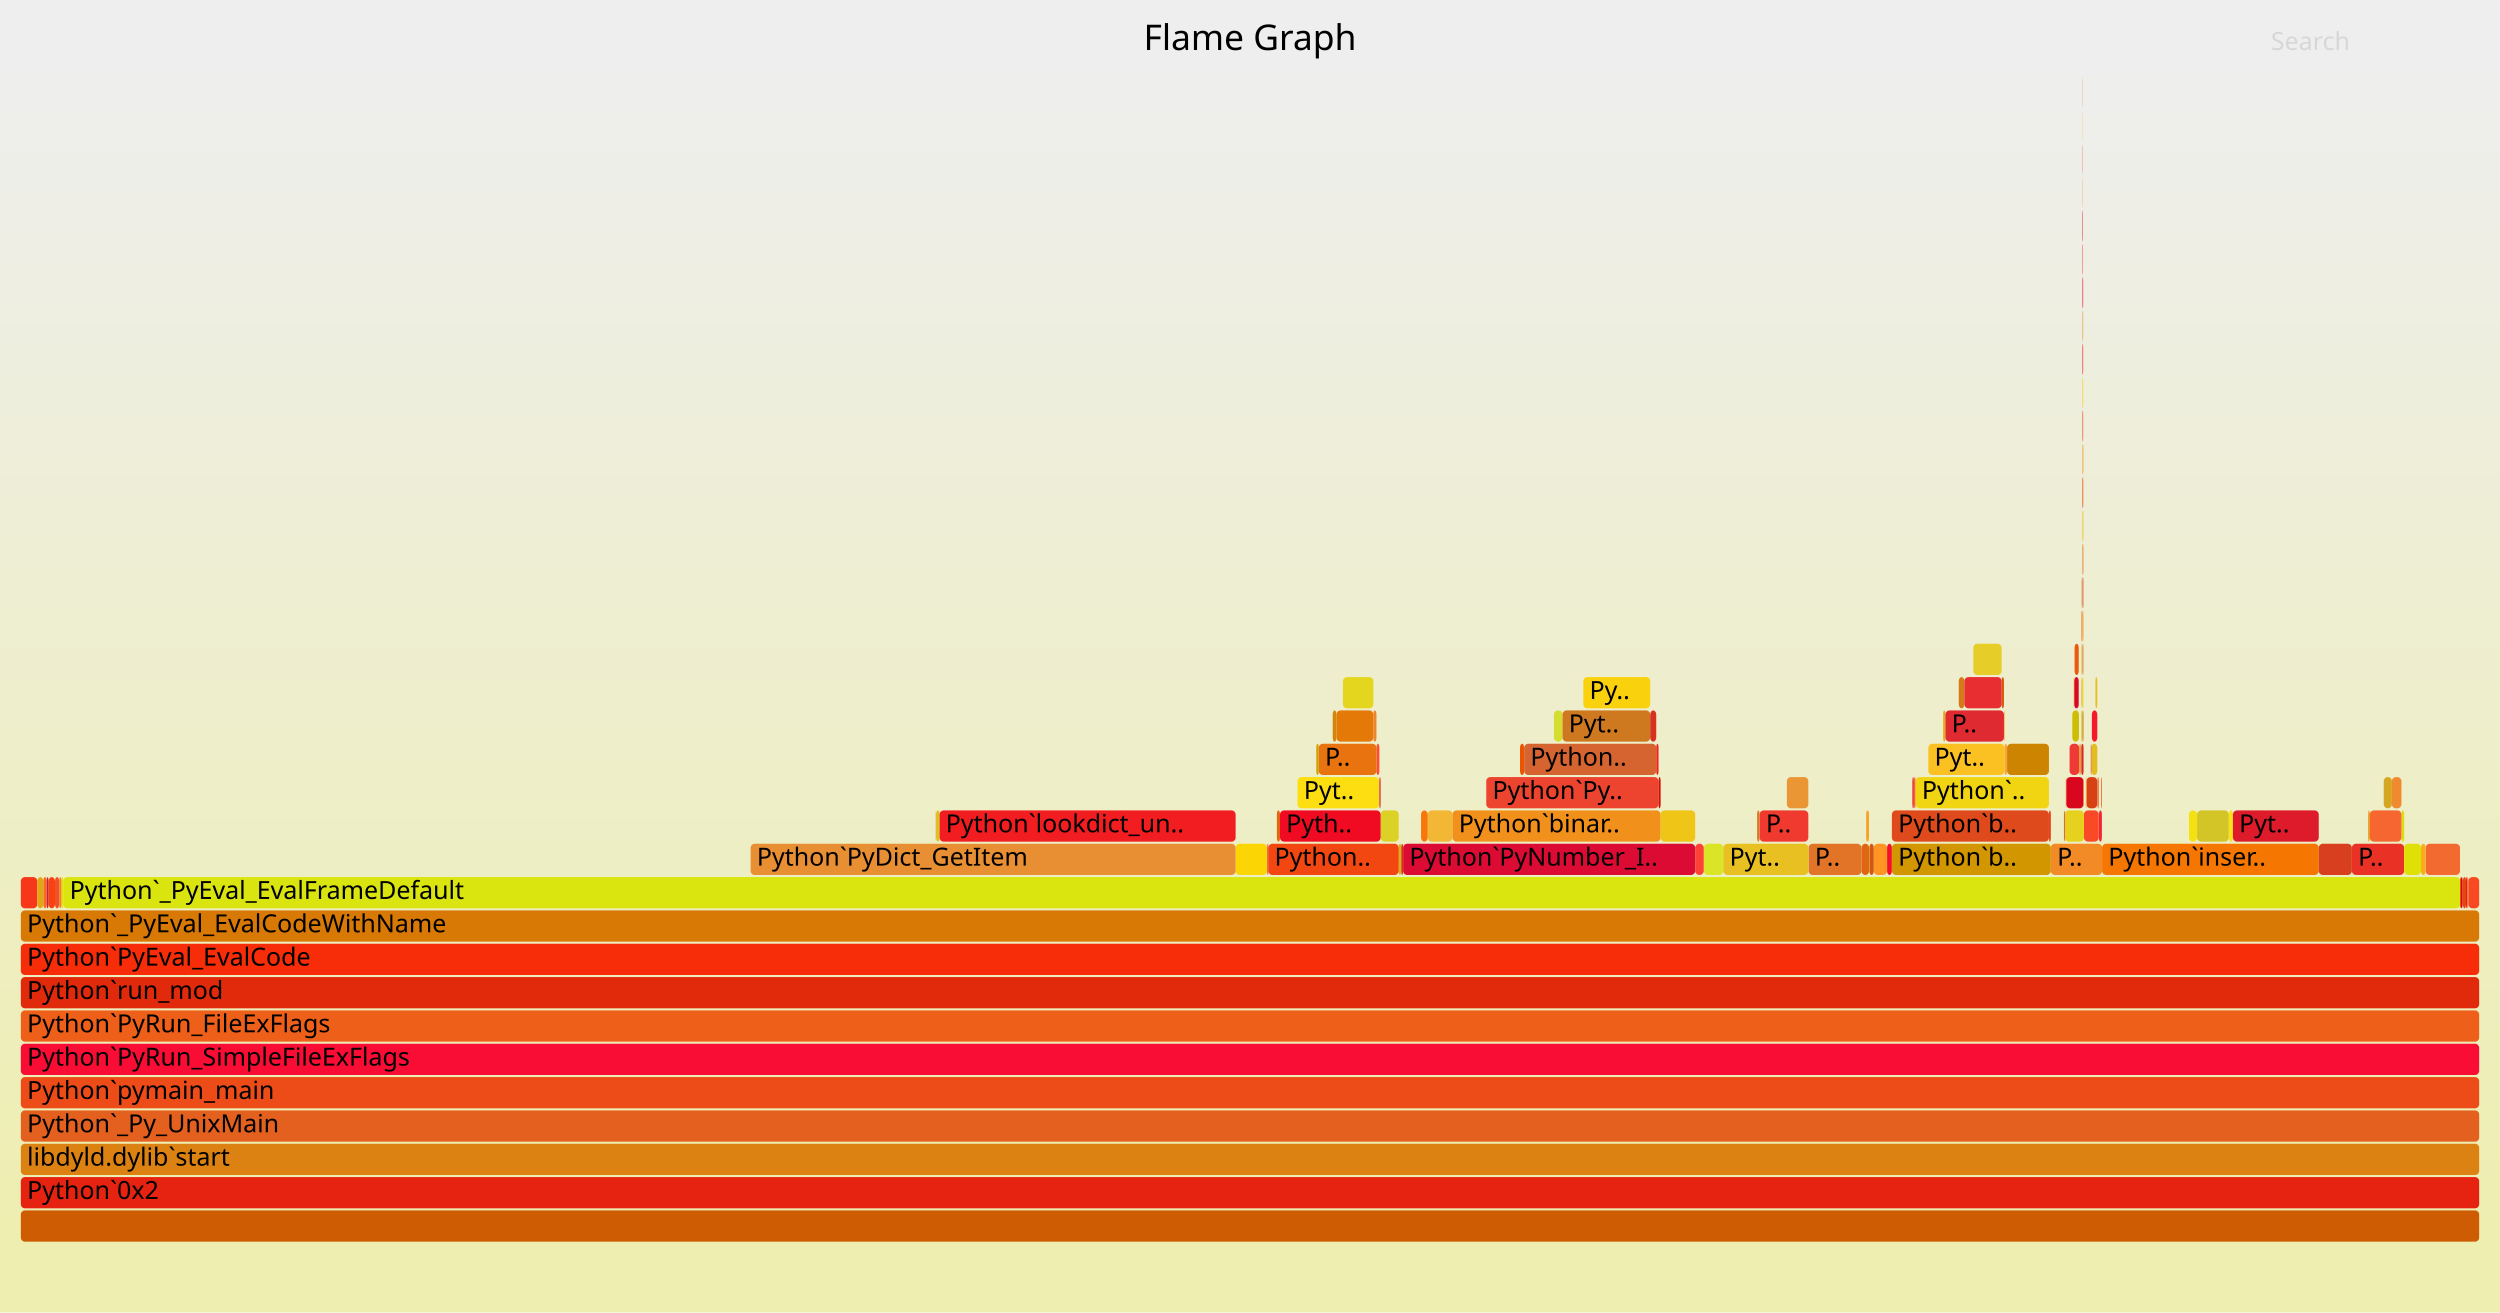
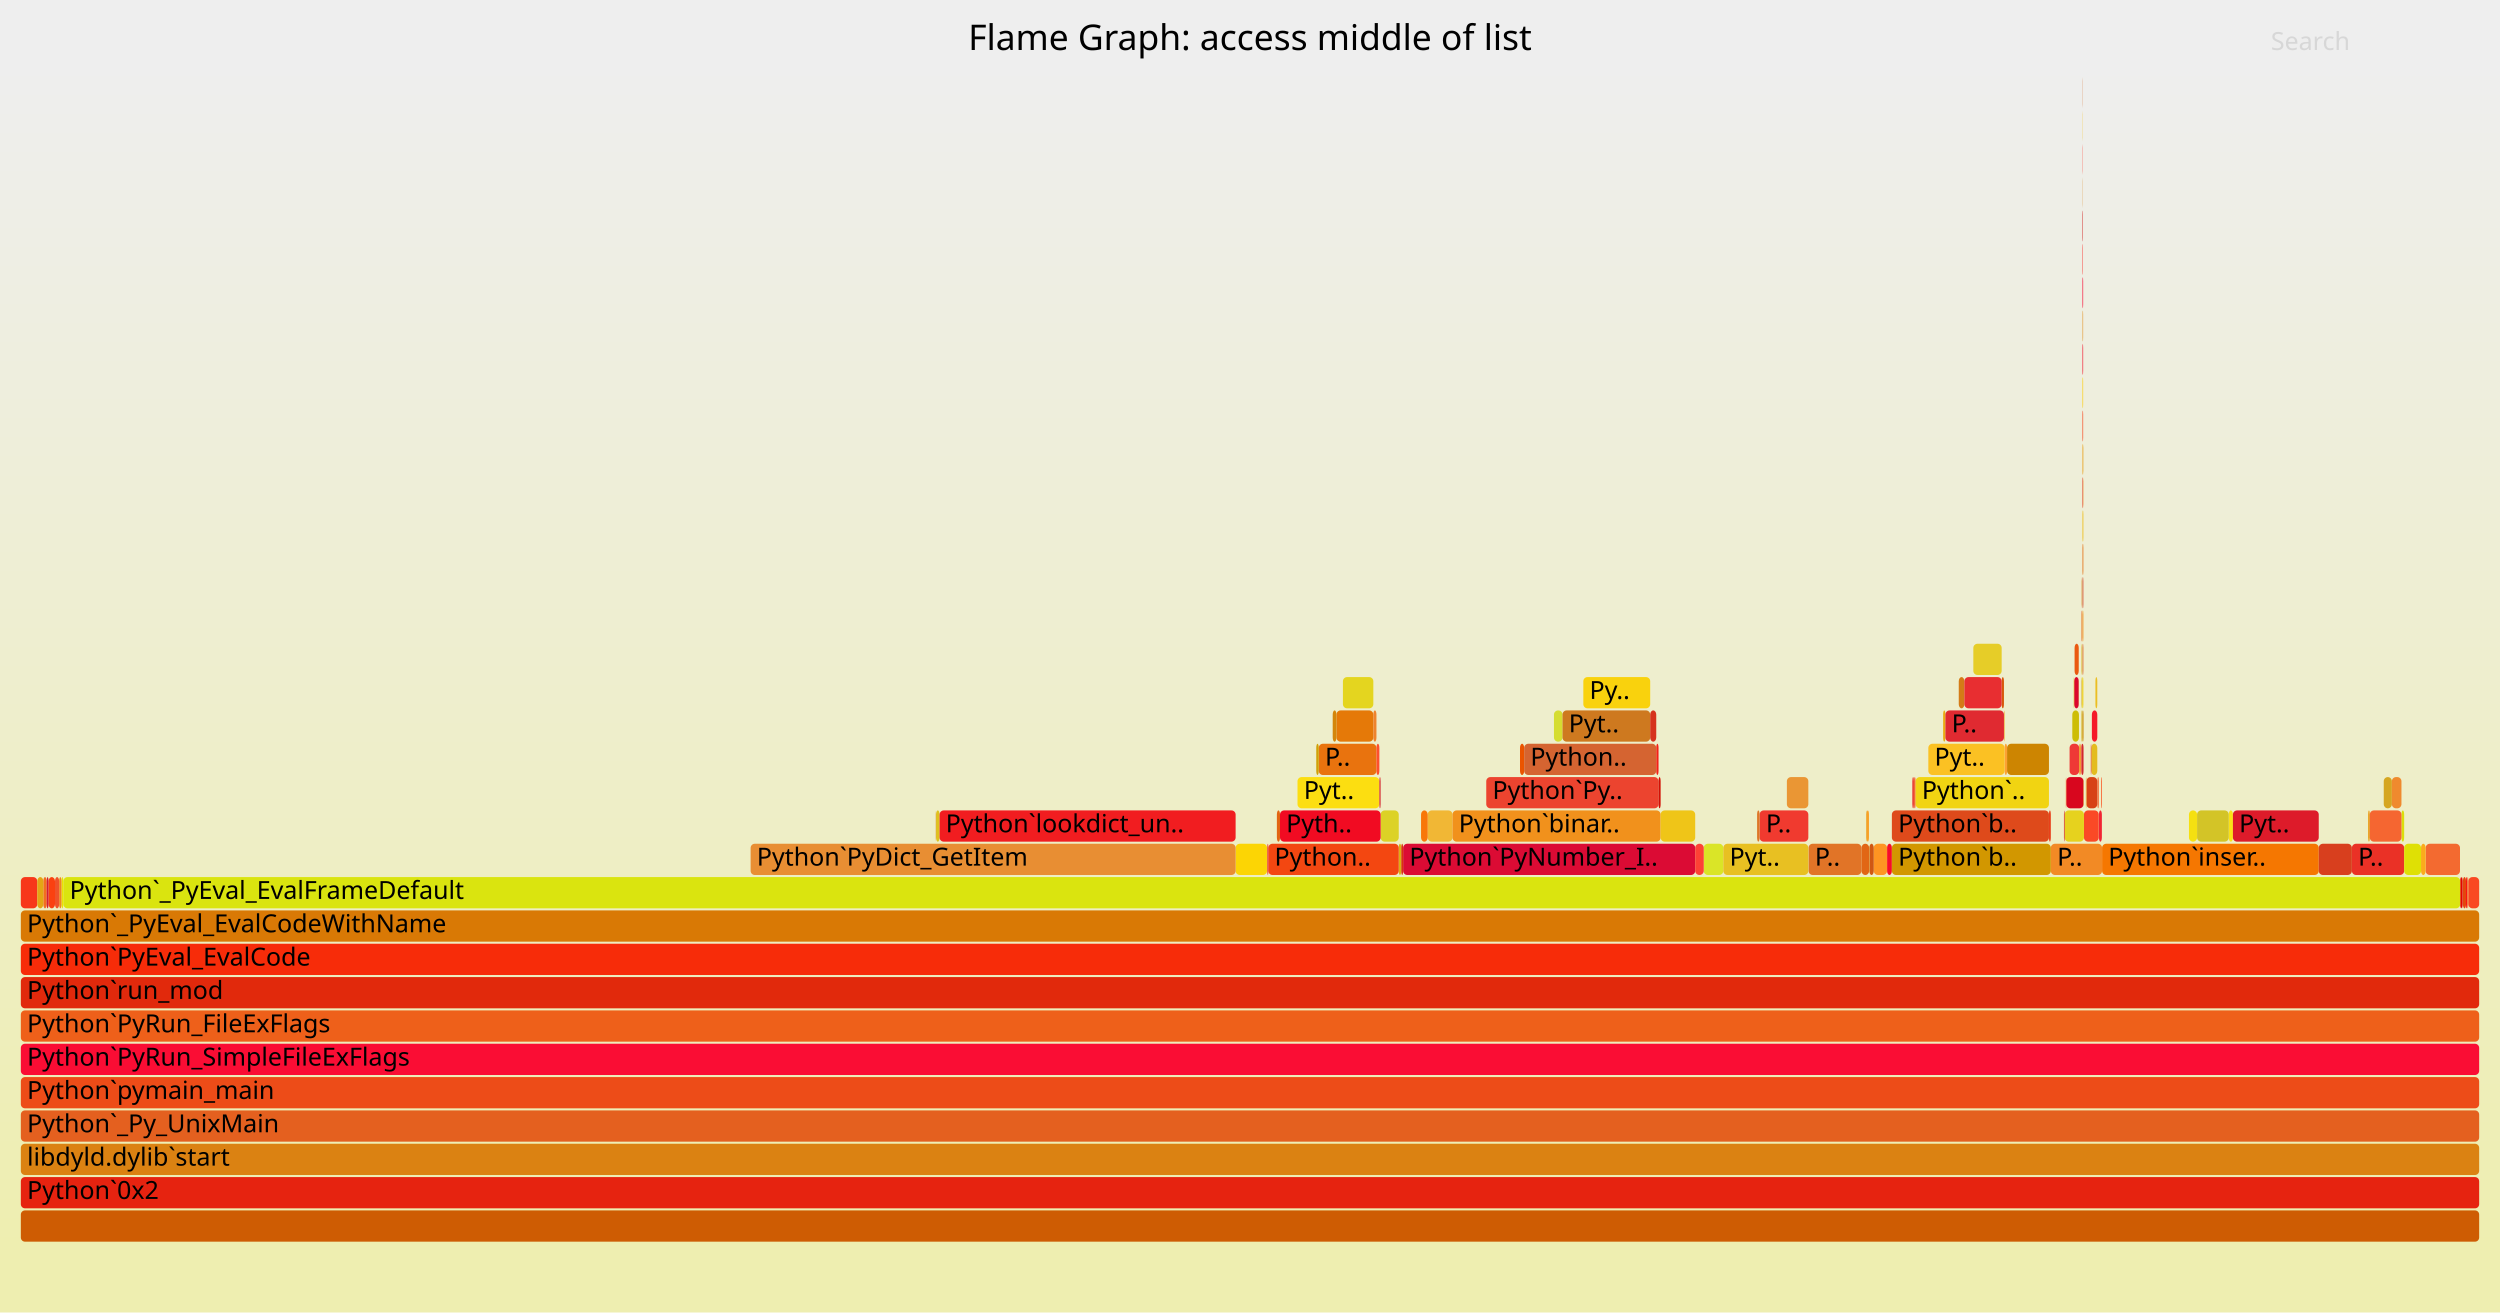
<svg xmlns="http://www.w3.org/2000/svg" version="1.1" width="1200" height="630" viewBox="0 0 1200 630">
  <defs>
    <linearGradient id="background" y1="0" y2="1" x1="0" x2="0">
      <stop stop-color="#eeeeee" offset="5%" />
      <stop stop-color="#eeeeb0" offset="95%" />
    </linearGradient>
  </defs>
  <style type="text/css">
	.func_g:hover { stroke:black; stroke-width:0.5; cursor:pointer; }
</style>
  <rect x="0.0" y="0" width="1200.0" height="630.0" fill="url(#background)" />
-   <text text-anchor="middle" x="600.00" y="24" font-size="17" font-family="Verdana" fill="rgb(0,0,0)">Flame Graph</text>
+   <text text-anchor="middle" x="600.00" y="24" font-size="17" font-family="Verdana" fill="rgb(0,0,0)">Flame Graph: access middle of list</text>
  <text text-anchor="" x="10.00" y="613" font-size="12" font-family="Verdana" fill="rgb(0,0,0)" id="details"> </text>
  <text text-anchor="" x="10.00" y="24" font-size="12" font-family="Verdana" fill="rgb(0,0,0)" id="unzoom" style="opacity:0.0;cursor:pointer">Reset Zoom</text>
  <text text-anchor="" x="1090.00" y="24" font-size="12" font-family="Verdana" fill="rgb(0,0,0)" id="search" style="opacity:0.1;cursor:pointer">Search</text>
  <text text-anchor="" x="1090.00" y="613" font-size="12" font-family="Verdana" fill="rgb(0,0,0)" id="matched"> </text>
  <g class="func_g">
    <rect x="1050.7" y="389" width="3.9" height="15.0" fill="rgb(245,224,17)" rx="2" ry="2" />
    <text text-anchor="" x="1053.67" y="399.5" font-size="12" font-family="Verdana" fill="rgb(0,0,0)" />
  </g>
  <g class="func_g">
    <rect x="999.6" y="213" width="0.3" height="15.0" fill="rgb(236,157,21)" rx="2" ry="2" />
    <text text-anchor="" x="1002.59" y="223.5" font-size="12" font-family="Verdana" fill="rgb(0,0,0)" />
  </g>
  <g class="func_g">
    <rect x="999.0" y="357" width="0.1" height="15.0" fill="rgb(234,126,43)" rx="2" ry="2" />
    <text text-anchor="" x="1002.00" y="367.5" font-size="12" font-family="Verdana" fill="rgb(0,0,0)" />
  </g>
  <g class="func_g">
    <rect x="10.0" y="421" width="7.9" height="15.0" fill="rgb(247,55,26)" rx="2" ry="2" />
    <text text-anchor="" x="13.00" y="431.5" font-size="12" font-family="Verdana" fill="rgb(0,0,0)" />
  </g>
  <g class="func_g">
    <rect x="10.0" y="565" width="1180.0" height="15.0" fill="rgb(230,35,16)" rx="2" ry="2" />
    <text text-anchor="" x="13.00" y="575.5" font-size="12" font-family="Verdana" fill="rgb(0,0,0)">Python`0x2</text>
  </g>
  <g class="func_g">
    <rect x="1003.8" y="357" width="2.9" height="15.0" fill="rgb(227,188,32)" rx="2" ry="2" />
    <text text-anchor="" x="1006.85" y="367.5" font-size="12" font-family="Verdana" fill="rgb(0,0,0)" />
  </g>
  <g class="func_g">
    <rect x="10.0" y="453" width="1180.0" height="15.0" fill="rgb(247,44,9)" rx="2" ry="2" />
    <text text-anchor="" x="13.00" y="463.5" font-size="12" font-family="Verdana" fill="rgb(0,0,0)">Python`PyEval_EvalCode</text>
  </g>
  <g class="func_g">
    <rect x="999.6" y="117" width="0.2" height="15.0" fill="rgb(251,41,36)" rx="2" ry="2" />
    <text text-anchor="" x="1002.59" y="127.5" font-size="12" font-family="Verdana" fill="rgb(0,0,0)" />
  </g>
  <g class="func_g">
    <rect x="999.6" y="197" width="0.3" height="15.0" fill="rgb(248,61,17)" rx="2" ry="2" />
    <text text-anchor="" x="1002.59" y="207.5" font-size="12" font-family="Verdana" fill="rgb(0,0,0)" />
  </g>
  <g class="func_g">
    <rect x="868.1" y="405" width="25.4" height="15.0" fill="rgb(225,116,39)" rx="2" ry="2" />
    <text text-anchor="" x="871.14" y="415.5" font-size="12" font-family="Verdana" fill="rgb(0,0,0)">P..</text>
  </g>
  <g class="func_g">
    <rect x="449.3" y="389" width="1.7" height="15.0" fill="rgb(223,192,31)" rx="2" ry="2" />
    <text text-anchor="" x="452.32" y="399.5" font-size="12" font-family="Verdana" fill="rgb(0,0,0)" />
  </g>
  <g class="func_g">
    <rect x="1006.8" y="373" width="0.6" height="15.0" fill="rgb(244,92,36)" rx="2" ry="2" />
    <text text-anchor="" x="1009.83" y="383.5" font-size="12" font-family="Verdana" fill="rgb(0,0,0)" />
  </g>
  <g class="func_g">
    <rect x="1000.3" y="389" width="7.1" height="15.0" fill="rgb(250,73,38)" rx="2" ry="2" />
    <text text-anchor="" x="1003.35" y="399.5" font-size="12" font-family="Verdana" fill="rgb(0,0,0)" />
  </g>
  <g class="func_g">
    <rect x="999.6" y="261" width="0.4" height="15.0" fill="rgb(228,114,21)" rx="2" ry="2" />
    <text text-anchor="" x="1002.55" y="271.5" font-size="12" font-family="Verdana" fill="rgb(0,0,0)" />
  </g>
  <g class="func_g">
    <rect x="999.6" y="149" width="0.3" height="15.0" fill="rgb(228,155,53)" rx="2" ry="2" />
    <text text-anchor="" x="1002.59" y="159.5" font-size="12" font-family="Verdana" fill="rgb(0,0,0)" />
  </g>
  <g class="func_g">
    <rect x="622.8" y="373" width="39.3" height="15.0" fill="rgb(252,222,17)" rx="2" ry="2" />
    <text text-anchor="" x="625.84" y="383.5" font-size="12" font-family="Verdana" fill="rgb(0,0,0)">Pyt..</text>
  </g>
  <g class="func_g">
    <rect x="1144.2" y="373" width="3.9" height="15.0" fill="rgb(213,166,33)" rx="2" ry="2" />
    <text text-anchor="" x="1147.17" y="383.5" font-size="12" font-family="Verdana" fill="rgb(0,0,0)" />
  </g>
  <g class="func_g">
    <rect x="685.3" y="389" width="11.9" height="15.0" fill="rgb(241,183,53)" rx="2" ry="2" />
    <text text-anchor="" x="688.32" y="399.5" font-size="12" font-family="Verdana" fill="rgb(0,0,0)" />
  </g>
  <g class="func_g">
    <rect x="10.0" y="517" width="1180.0" height="15.0" fill="rgb(237,76,24)" rx="2" ry="2" />
    <text text-anchor="" x="13.00" y="527.5" font-size="12" font-family="Verdana" fill="rgb(0,0,0)">Python`pymain_main</text>
  </g>
  <g class="func_g">
    <rect x="29.5" y="421" width="0.9" height="15.0" fill="rgb(234,225,3)" rx="2" ry="2" />
    <text text-anchor="" x="32.48" y="431.5" font-size="12" font-family="Verdana" fill="rgb(0,0,0)" />
  </g>
  <g class="func_g">
    <rect x="20.8" y="421" width="1.6" height="15.0" fill="rgb(243,110,31)" rx="2" ry="2" />
    <text text-anchor="" x="23.81" y="431.5" font-size="12" font-family="Verdana" fill="rgb(0,0,0)" />
  </g>
  <g class="func_g">
    <rect x="991.8" y="373" width="8.3" height="15.0" fill="rgb(216,6,30)" rx="2" ry="2" />
    <text text-anchor="" x="994.80" y="383.5" font-size="12" font-family="Verdana" fill="rgb(0,0,0)" />
  </g>
  <g class="func_g">
    <rect x="1069.8" y="389" width="2.0" height="15.0" fill="rgb(251,226,22)" rx="2" ry="2" />
    <text text-anchor="" x="1072.79" y="399.5" font-size="12" font-family="Verdana" fill="rgb(0,0,0)" />
  </g>
  <g class="func_g">
    <rect x="1183.7" y="421" width="0.6" height="15.0" fill="rgb(252,8,13)" rx="2" ry="2" />
    <text text-anchor="" x="1186.68" y="431.5" font-size="12" font-family="Verdana" fill="rgb(0,0,0)" />
  </g>
  <g class="func_g">
    <rect x="1009.0" y="405" width="104.0" height="15.0" fill="rgb(245,119,1)" rx="2" ry="2" />
    <text text-anchor="" x="1011.98" y="415.5" font-size="12" font-family="Verdana" fill="rgb(0,0,0)">Python`inser..</text>
  </g>
  <g class="func_g">
    <rect x="961.9" y="341" width="0.3" height="15.0" fill="rgb(239,165,37)" rx="2" ry="2" />
    <text text-anchor="" x="964.87" y="351.5" font-size="12" font-family="Verdana" fill="rgb(0,0,0)" />
  </g>
  <g class="func_g">
    <rect x="991.6" y="373" width="0.2" height="15.0" fill="rgb(254,100,31)" rx="2" ry="2" />
    <text text-anchor="" x="994.60" y="383.5" font-size="12" font-family="Verdana" fill="rgb(0,0,0)" />
  </g>
  <g class="func_g">
    <rect x="999.2" y="325" width="0.2" height="15.0" fill="rgb(211,227,21)" rx="2" ry="2" />
    <text text-anchor="" x="1002.24" y="335.5" font-size="12" font-family="Verdana" fill="rgb(0,0,0)" />
  </g>
  <g class="func_g">
    <rect x="999.7" y="53" width="0.1" height="15.0" fill="rgb(245,188,19)" rx="2" ry="2" />
    <text text-anchor="" x="1002.67" y="63.5" font-size="12" font-family="Verdana" fill="rgb(0,0,0)" />
  </g>
  <g class="func_g">
    <rect x="999.1" y="309" width="0.1" height="15.0" fill="rgb(221,53,0)" rx="2" ry="2" />
    <text text-anchor="" x="1002.12" y="319.5" font-size="12" font-family="Verdana" fill="rgb(0,0,0)" />
  </g>
  <g class="func_g">
    <rect x="641.5" y="341" width="17.7" height="15.0" fill="rgb(229,121,8)" rx="2" ry="2" />
    <text text-anchor="" x="644.48" y="351.5" font-size="12" font-family="Verdana" fill="rgb(0,0,0)" />
  </g>
  <g class="func_g">
    <rect x="947.2" y="309" width="13.6" height="15.0" fill="rgb(230,205,40)" rx="2" ry="2" />
    <text text-anchor="" x="950.16" y="319.5" font-size="12" font-family="Verdana" fill="rgb(0,0,0)" />
  </g>
  <g class="func_g">
    <rect x="673.5" y="405" width="140.2" height="15.0" fill="rgb(219,11,52)" rx="2" ry="2" />
    <text text-anchor="" x="676.52" y="415.5" font-size="12" font-family="Verdana" fill="rgb(0,0,0)">Python`PyNumber_I..</text>
  </g>
  <g class="func_g">
    <rect x="1152.7" y="389" width="1.3" height="15.0" fill="rgb(219,222,11)" rx="2" ry="2" />
    <text text-anchor="" x="1155.71" y="399.5" font-size="12" font-family="Verdana" fill="rgb(0,0,0)" />
  </g>
  <g class="func_g">
    <rect x="995.6" y="325" width="2.2" height="15.0" fill="rgb(219,6,44)" rx="2" ry="2" />
    <text text-anchor="" x="998.62" y="335.5" font-size="12" font-family="Verdana" fill="rgb(0,0,0)" />
  </g>
  <g class="func_g">
    <rect x="999.6" y="277" width="0.4" height="15.0" fill="rgb(208,69,38)" rx="2" ry="2" />
    <text text-anchor="" x="1002.55" y="287.5" font-size="12" font-family="Verdana" fill="rgb(0,0,0)" />
  </g>
  <g class="func_g">
    <rect x="449.2" y="389" width="0.1" height="15.0" fill="rgb(215,93,4)" rx="2" ry="2" />
    <text text-anchor="" x="452.17" y="399.5" font-size="12" font-family="Verdana" fill="rgb(0,0,0)" />
  </g>
  <g class="func_g">
    <rect x="671.4" y="405" width="1.2" height="15.0" fill="rgb(219,173,21)" rx="2" ry="2" />
    <text text-anchor="" x="674.41" y="415.5" font-size="12" font-family="Verdana" fill="rgb(0,0,0)" />
  </g>
  <g class="func_g">
    <rect x="999.6" y="229" width="0.3" height="15.0" fill="rgb(225,50,16)" rx="2" ry="2" />
    <text text-anchor="" x="1002.55" y="239.5" font-size="12" font-family="Verdana" fill="rgb(0,0,0)" />
  </g>
  <g class="func_g">
    <rect x="10.0" y="501" width="1180.0" height="15.0" fill="rgb(250,13,52)" rx="2" ry="2" />
    <text text-anchor="" x="13.00" y="511.5" font-size="12" font-family="Verdana" fill="rgb(0,0,0)">Python`PyRun_SimpleFileExFlags</text>
  </g>
  <g class="func_g">
    <rect x="1003.6" y="357" width="0.2" height="15.0" fill="rgb(229,4,43)" rx="2" ry="2" />
    <text text-anchor="" x="1006.65" y="367.5" font-size="12" font-family="Verdana" fill="rgb(0,0,0)" />
  </g>
  <g class="func_g">
    <rect x="729.6" y="357" width="2.0" height="15.0" fill="rgb(235,84,0)" rx="2" ry="2" />
    <text text-anchor="" x="732.65" y="367.5" font-size="12" font-family="Verdana" fill="rgb(0,0,0)" />
  </g>
  <g class="func_g">
    <rect x="659.2" y="341" width="1.5" height="15.0" fill="rgb(238,132,46)" rx="2" ry="2" />
    <text text-anchor="" x="662.17" y="351.5" font-size="12" font-family="Verdana" fill="rgb(0,0,0)" />
  </g>
  <g class="func_g">
    <rect x="633.0" y="357" width="27.7" height="15.0" fill="rgb(233,115,14)" rx="2" ry="2" />
    <text text-anchor="" x="636.01" y="367.5" font-size="12" font-family="Verdana" fill="rgb(0,0,0)">P..</text>
  </g>
  <g class="func_g">
    <rect x="960.8" y="325" width="1.1" height="15.0" fill="rgb(215,87,11)" rx="2" ry="2" />
    <text text-anchor="" x="963.76" y="335.5" font-size="12" font-family="Verdana" fill="rgb(0,0,0)" />
  </g>
  <g class="func_g">
    <rect x="1001.5" y="373" width="5.2" height="15.0" fill="rgb(215,66,21)" rx="2" ry="2" />
    <text text-anchor="" x="1004.50" y="383.5" font-size="12" font-family="Verdana" fill="rgb(0,0,0)" />
  </g>
  <g class="func_g">
    <rect x="1001.2" y="373" width="0.3" height="15.0" fill="rgb(235,167,39)" rx="2" ry="2" />
    <text text-anchor="" x="1004.22" y="383.5" font-size="12" font-family="Verdana" fill="rgb(0,0,0)" />
  </g>
  <g class="func_g">
    <rect x="662.1" y="373" width="0.6" height="15.0" fill="rgb(212,42,50)" rx="2" ry="2" />
    <text text-anchor="" x="665.11" y="383.5" font-size="12" font-family="Verdana" fill="rgb(0,0,0)" />
  </g>
  <g class="func_g">
    <rect x="999.1" y="357" width="1.0" height="15.0" fill="rgb(210,41,45)" rx="2" ry="2" />
    <text text-anchor="" x="1002.12" y="367.5" font-size="12" font-family="Verdana" fill="rgb(0,0,0)" />
  </g>
  <g class="func_g">
    <rect x="817.8" y="405" width="9.4" height="15.0" fill="rgb(218,229,39)" rx="2" ry="2" />
    <text text-anchor="" x="820.81" y="415.5" font-size="12" font-family="Verdana" fill="rgb(0,0,0)" />
  </g>
  <g class="func_g">
    <rect x="745.9" y="341" width="4.1" height="15.0" fill="rgb(213,221,49)" rx="2" ry="2" />
    <text text-anchor="" x="748.91" y="351.5" font-size="12" font-family="Verdana" fill="rgb(0,0,0)" />
  </g>
  <g class="func_g">
    <rect x="998.0" y="357" width="0.8" height="15.0" fill="rgb(238,166,25)" rx="2" ry="2" />
    <text text-anchor="" x="1001.00" y="367.5" font-size="12" font-family="Verdana" fill="rgb(0,0,0)" />
  </g>
  <g class="func_g">
    <rect x="995.8" y="309" width="2.0" height="15.0" fill="rgb(234,89,16)" rx="2" ry="2" />
    <text text-anchor="" x="998.78" y="319.5" font-size="12" font-family="Verdana" fill="rgb(0,0,0)" />
  </g>
  <g class="func_g">
    <rect x="10.0" y="485" width="1180.0" height="15.0" fill="rgb(238,96,26)" rx="2" ry="2" />
    <text text-anchor="" x="13.00" y="495.5" font-size="12" font-family="Verdana" fill="rgb(0,0,0)">Python`PyRun_FileExFlags</text>
  </g>
  <g class="func_g">
    <rect x="813.7" y="405" width="4.1" height="15.0" fill="rgb(253,66,53)" rx="2" ry="2" />
    <text text-anchor="" x="816.72" y="415.5" font-size="12" font-family="Verdana" fill="rgb(0,0,0)" />
  </g>
  <g class="func_g">
    <rect x="999.6" y="133" width="0.3" height="15.0" fill="rgb(247,5,47)" rx="2" ry="2" />
    <text text-anchor="" x="1002.59" y="143.5" font-size="12" font-family="Verdana" fill="rgb(0,0,0)" />
  </g>
  <g class="func_g">
    <rect x="999.6" y="309" width="0.4" height="15.0" fill="rgb(218,94,20)" rx="2" ry="2" />
    <text text-anchor="" x="1002.55" y="319.5" font-size="12" font-family="Verdana" fill="rgb(0,0,0)" />
  </g>
  <g class="func_g">
    <rect x="10.0" y="549" width="1180.0" height="15.0" fill="rgb(219,130,18)" rx="2" ry="2" />
    <text text-anchor="" x="13.00" y="559.5" font-size="12" font-family="Verdana" fill="rgb(0,0,0)">libdyld.dylib`start</text>
  </g>
  <g class="func_g">
    <rect x="983.5" y="389" width="0.9" height="15.0" fill="rgb(232,64,26)" rx="2" ry="2" />
    <text text-anchor="" x="986.50" y="399.5" font-size="12" font-family="Verdana" fill="rgb(0,0,0)" />
  </g>
  <g class="func_g">
    <rect x="999.7" y="69" width="0.1" height="15.0" fill="rgb(253,22,5)" rx="2" ry="2" />
    <text text-anchor="" x="1002.67" y="79.5" font-size="12" font-family="Verdana" fill="rgb(0,0,0)" />
  </g>
  <g class="func_g">
    <rect x="999.6" y="181" width="0.3" height="15.0" fill="rgb(253,204,5)" rx="2" ry="2" />
    <text text-anchor="" x="1002.59" y="191.5" font-size="12" font-family="Verdana" fill="rgb(0,0,0)" />
  </g>
  <g class="func_g">
    <rect x="697.2" y="389" width="99.9" height="15.0" fill="rgb(241,145,28)" rx="2" ry="2" />
    <text text-anchor="" x="700.21" y="399.5" font-size="12" font-family="Verdana" fill="rgb(0,0,0)">Python`binar..</text>
  </g>
  <g class="func_g">
    <rect x="593.1" y="405" width="15.1" height="15.0" fill="rgb(252,213,4)" rx="2" ry="2" />
    <text text-anchor="" x="596.10" y="415.5" font-size="12" font-family="Verdana" fill="rgb(0,0,0)" />
  </g>
  <g class="func_g">
    <rect x="23.3" y="421" width="3.1" height="15.0" fill="rgb(250,65,16)" rx="2" ry="2" />
    <text text-anchor="" x="26.32" y="431.5" font-size="12" font-family="Verdana" fill="rgb(0,0,0)" />
  </g>
  <g class="func_g">
    <rect x="682.1" y="389" width="3.2" height="15.0" fill="rgb(248,119,9)" rx="2" ry="2" />
    <text text-anchor="" x="685.14" y="399.5" font-size="12" font-family="Verdana" fill="rgb(0,0,0)" />
  </g>
  <g class="func_g">
    <rect x="999.5" y="325" width="0.5" height="15.0" fill="rgb(239,203,0)" rx="2" ry="2" />
    <text text-anchor="" x="1002.51" y="335.5" font-size="12" font-family="Verdana" fill="rgb(0,0,0)" />
  </g>
  <g class="func_g">
    <rect x="844.6" y="389" width="23.4" height="15.0" fill="rgb(240,58,47)" rx="2" ry="2" />
    <text text-anchor="" x="847.65" y="399.5" font-size="12" font-family="Verdana" fill="rgb(0,0,0)">P..</text>
  </g>
  <g class="func_g">
    <rect x="608.8" y="405" width="62.6" height="15.0" fill="rgb(243,71,17)" rx="2" ry="2" />
    <text text-anchor="" x="611.77" y="415.5" font-size="12" font-family="Verdana" fill="rgb(0,0,0)">Python..</text>
  </g>
  <g class="func_g">
    <rect x="22.4" y="421" width="0.9" height="15.0" fill="rgb(211,30,51)" rx="2" ry="2" />
    <text text-anchor="" x="25.44" y="431.5" font-size="12" font-family="Verdana" fill="rgb(0,0,0)" />
  </g>
  <g class="func_g">
    <rect x="1000.1" y="373" width="0.1" height="15.0" fill="rgb(221,222,0)" rx="2" ry="2" />
    <text text-anchor="" x="1003.11" y="383.5" font-size="12" font-family="Verdana" fill="rgb(0,0,0)" />
  </g>
  <g class="func_g">
    <rect x="999.5" y="341" width="0.6" height="15.0" fill="rgb(206,144,15)" rx="2" ry="2" />
    <text text-anchor="" x="1002.51" y="351.5" font-size="12" font-family="Verdana" fill="rgb(0,0,0)" />
  </g>
  <g class="func_g">
    <rect x="999.6" y="245" width="0.4" height="15.0" fill="rgb(238,188,22)" rx="2" ry="2" />
    <text text-anchor="" x="1002.55" y="255.5" font-size="12" font-family="Verdana" fill="rgb(0,0,0)" />
  </g>
  <g class="func_g">
    <rect x="713.4" y="373" width="82.7" height="15.0" fill="rgb(236,68,47)" rx="2" ry="2" />
    <text text-anchor="" x="716.39" y="383.5" font-size="12" font-family="Verdana" fill="rgb(0,0,0)">Python`Py..</text>
  </g>
  <g class="func_g">
    <rect x="662.7" y="389" width="8.7" height="15.0" fill="rgb(220,210,38)" rx="2" ry="2" />
    <text text-anchor="" x="665.71" y="399.5" font-size="12" font-family="Verdana" fill="rgb(0,0,0)" />
  </g>
  <g class="func_g">
    <rect x="999.9" y="229" width="0.1" height="15.0" fill="rgb(239,159,26)" rx="2" ry="2" />
    <text text-anchor="" x="1002.87" y="239.5" font-size="12" font-family="Verdana" fill="rgb(0,0,0)" />
  </g>
  <g class="func_g">
    <rect x="999.6" y="101" width="0.2" height="15.0" fill="rgb(207,16,15)" rx="2" ry="2" />
    <text text-anchor="" x="1002.63" y="111.5" font-size="12" font-family="Verdana" fill="rgb(0,0,0)" />
  </g>
  <g class="func_g">
    <rect x="999.1" y="341" width="0.4" height="15.0" fill="rgb(212,177,31)" rx="2" ry="2" />
    <text text-anchor="" x="1002.12" y="351.5" font-size="12" font-family="Verdana" fill="rgb(0,0,0)" />
  </g>
  <g class="func_g">
    <rect x="639.7" y="341" width="1.8" height="15.0" fill="rgb(212,134,11)" rx="2" ry="2" />
    <text text-anchor="" x="642.73" y="351.5" font-size="12" font-family="Verdana" fill="rgb(0,0,0)" />
  </g>
  <g class="func_g">
    <rect x="795.0" y="357" width="1.1" height="15.0" fill="rgb(244,33,25)" rx="2" ry="2" />
    <text text-anchor="" x="798.04" y="367.5" font-size="12" font-family="Verdana" fill="rgb(0,0,0)" />
  </g>
  <g class="func_g">
    <rect x="999.7" y="37" width="0.1" height="15.0" fill="rgb(212,112,47)" rx="2" ry="2" />
    <text text-anchor="" x="1002.67" y="47.5" font-size="12" font-family="Verdana" fill="rgb(0,0,0)" />
  </g>
  <g class="func_g">
    <rect x="1164.3" y="405" width="16.5" height="15.0" fill="rgb(243,106,48)" rx="2" ry="2" />
    <text text-anchor="" x="1167.32" y="415.5" font-size="12" font-family="Verdana" fill="rgb(0,0,0)" />
  </g>
  <g class="func_g">
    <rect x="1184.8" y="421" width="5.2" height="15.0" fill="rgb(249,73,34)" rx="2" ry="2" />
    <text text-anchor="" x="1187.83" y="431.5" font-size="12" font-family="Verdana" fill="rgb(0,0,0)" />
  </g>
  <g class="func_g">
    <rect x="1005.8" y="325" width="0.9" height="15.0" fill="rgb(235,190,34)" rx="2" ry="2" />
    <text text-anchor="" x="1008.80" y="335.5" font-size="12" font-family="Verdana" fill="rgb(0,0,0)" />
  </g>
  <g class="func_g">
    <rect x="760.0" y="325" width="32.1" height="15.0" fill="rgb(249,210,13)" rx="2" ry="2" />
    <text text-anchor="" x="762.98" y="335.5" font-size="12" font-family="Verdana" fill="rgb(0,0,0)">Py..</text>
  </g>
  <g class="func_g">
    <rect x="997.8" y="325" width="0.1" height="15.0" fill="rgb(226,136,53)" rx="2" ry="2" />
    <text text-anchor="" x="1000.77" y="335.5" font-size="12" font-family="Verdana" fill="rgb(0,0,0)" />
  </g>
  <g class="func_g">
    <rect x="750.0" y="341" width="42.1" height="15.0" fill="rgb(206,121,31)" rx="2" ry="2" />
    <text text-anchor="" x="753.00" y="351.5" font-size="12" font-family="Verdana" fill="rgb(0,0,0)">Pyt..</text>
  </g>
  <g class="func_g">
    <rect x="614.4" y="389" width="48.3" height="15.0" fill="rgb(241,11,34)" rx="2" ry="2" />
    <text text-anchor="" x="617.37" y="399.5" font-size="12" font-family="Verdana" fill="rgb(0,0,0)">Pyth..</text>
  </g>
  <g class="func_g">
    <rect x="608.4" y="405" width="0.4" height="15.0" fill="rgb(252,29,37)" rx="2" ry="2" />
    <text text-anchor="" x="611.41" y="415.5" font-size="12" font-family="Verdana" fill="rgb(0,0,0)" />
  </g>
  <g class="func_g">
    <rect x="895.7" y="389" width="0.3" height="15.0" fill="rgb(225,155,17)" rx="2" ry="2" />
    <text text-anchor="" x="898.73" y="399.5" font-size="12" font-family="Verdana" fill="rgb(0,0,0)" />
  </g>
  <g class="func_g">
    <rect x="1128.9" y="405" width="25.1" height="15.0" fill="rgb(234,49,38)" rx="2" ry="2" />
    <text text-anchor="" x="1131.90" y="415.5" font-size="12" font-family="Verdana" fill="rgb(0,0,0)">P..</text>
  </g>
  <g class="func_g">
    <rect x="1071.8" y="389" width="41.2" height="15.0" fill="rgb(221,27,42)" rx="2" ry="2" />
    <text text-anchor="" x="1074.78" y="399.5" font-size="12" font-family="Verdana" fill="rgb(0,0,0)">Pyt..</text>
  </g>
  <g class="func_g">
    <rect x="28.4" y="421" width="1.1" height="15.0" fill="rgb(238,134,31)" rx="2" ry="2" />
    <text text-anchor="" x="31.44" y="431.5" font-size="12" font-family="Verdana" fill="rgb(0,0,0)" />
  </g>
  <g class="func_g">
    <rect x="612.9" y="389" width="1.5" height="15.0" fill="rgb(226,101,18)" rx="2" ry="2" />
    <text text-anchor="" x="615.90" y="399.5" font-size="12" font-family="Verdana" fill="rgb(0,0,0)" />
  </g>
  <g class="func_g">
    <rect x="999.6" y="165" width="0.3" height="15.0" fill="rgb(241,18,41)" rx="2" ry="2" />
    <text text-anchor="" x="1002.59" y="175.5" font-size="12" font-family="Verdana" fill="rgb(0,0,0)" />
  </g>
  <g class="func_g">
    <rect x="1184.3" y="421" width="0.5" height="15.0" fill="rgb(238,107,40)" rx="2" ry="2" />
    <text text-anchor="" x="1187.28" y="431.5" font-size="12" font-family="Verdana" fill="rgb(0,0,0)" />
  </g>
  <g class="func_g">
    <rect x="984.4" y="405" width="24.6" height="15.0" fill="rgb(242,138,37)" rx="2" ry="2" />
    <text text-anchor="" x="987.45" y="415.5" font-size="12" font-family="Verdana" fill="rgb(0,0,0)">P..</text>
  </g>
  <g class="func_g">
    <rect x="918.7" y="373" width="0.8" height="15.0" fill="rgb(243,101,53)" rx="2" ry="2" />
    <text text-anchor="" x="921.70" y="383.5" font-size="12" font-family="Verdana" fill="rgb(0,0,0)" />
  </g>
  <g class="func_g">
    <rect x="660.7" y="357" width="1.4" height="15.0" fill="rgb(254,80,46)" rx="2" ry="2" />
    <text text-anchor="" x="663.72" y="367.5" font-size="12" font-family="Verdana" fill="rgb(0,0,0)" />
  </g>
  <g class="func_g">
    <rect x="26.4" y="421" width="2.0" height="15.0" fill="rgb(239,82,42)" rx="2" ry="2" />
    <text text-anchor="" x="29.38" y="431.5" font-size="12" font-family="Verdana" fill="rgb(0,0,0)" />
  </g>
  <g class="func_g">
    <rect x="994.7" y="341" width="3.2" height="15.0" fill="rgb(205,189,5)" rx="2" ry="2" />
    <text text-anchor="" x="997.74" y="351.5" font-size="12" font-family="Verdana" fill="rgb(0,0,0)" />
  </g>
  <g class="func_g">
    <rect x="940.2" y="325" width="2.7" height="15.0" fill="rgb(212,123,23)" rx="2" ry="2" />
    <text text-anchor="" x="943.17" y="335.5" font-size="12" font-family="Verdana" fill="rgb(0,0,0)" />
  </g>
  <g class="func_g">
    <rect x="1182.1" y="421" width="0.1" height="15.0" fill="rgb(244,42,2)" rx="2" ry="2" />
    <text text-anchor="" x="1185.09" y="431.5" font-size="12" font-family="Verdana" fill="rgb(0,0,0)" />
  </g>
  <g class="func_g">
    <rect x="1054.6" y="389" width="15.2" height="15.0" fill="rgb(211,196,39)" rx="2" ry="2" />
    <text text-anchor="" x="1057.61" y="399.5" font-size="12" font-family="Verdana" fill="rgb(0,0,0)" />
  </g>
  <g class="func_g">
    <rect x="631.8" y="357" width="1.2" height="15.0" fill="rgb(207,161,7)" rx="2" ry="2" />
    <text text-anchor="" x="634.82" y="367.5" font-size="12" font-family="Verdana" fill="rgb(0,0,0)" />
  </g>
  <g class="func_g">
    <rect x="1136.7" y="389" width="0.8" height="15.0" fill="rgb(232,155,21)" rx="2" ry="2" />
    <text text-anchor="" x="1139.73" y="399.5" font-size="12" font-family="Verdana" fill="rgb(0,0,0)" />
  </g>
  <g class="func_g">
    <rect x="905.8" y="405" width="2.3" height="15.0" fill="rgb(247,12,41)" rx="2" ry="2" />
    <text text-anchor="" x="908.78" y="415.5" font-size="12" font-family="Verdana" fill="rgb(0,0,0)" />
  </g>
  <g class="func_g">
    <rect x="962.2" y="357" width="1.2" height="15.0" fill="rgb(253,161,50)" rx="2" ry="2" />
    <text text-anchor="" x="965.19" y="367.5" font-size="12" font-family="Verdana" fill="rgb(0,0,0)" />
  </g>
  <g class="func_g">
    <rect x="899.4" y="405" width="6.4" height="15.0" fill="rgb(254,149,34)" rx="2" ry="2" />
    <text text-anchor="" x="902.38" y="415.5" font-size="12" font-family="Verdana" fill="rgb(0,0,0)" />
  </g>
  <g class="func_g">
    <rect x="993.4" y="357" width="4.6" height="15.0" fill="rgb(239,57,54)" rx="2" ry="2" />
    <text text-anchor="" x="996.43" y="367.5" font-size="12" font-family="Verdana" fill="rgb(0,0,0)" />
  </g>
  <g class="func_g">
    <rect x="999.3" y="277" width="0.1" height="15.0" fill="rgb(222,163,12)" rx="2" ry="2" />
    <text text-anchor="" x="1002.28" y="287.5" font-size="12" font-family="Verdana" fill="rgb(0,0,0)" />
  </g>
  <g class="func_g">
    <rect x="1180.9" y="421" width="1.0" height="15.0" fill="rgb(226,2,0)" rx="2" ry="2" />
    <text text-anchor="" x="1183.86" y="431.5" font-size="12" font-family="Verdana" fill="rgb(0,0,0)" />
  </g>
  <g class="func_g">
    <rect x="991.0" y="389" width="9.3" height="15.0" fill="rgb(230,210,30)" rx="2" ry="2" />
    <text text-anchor="" x="994.01" y="399.5" font-size="12" font-family="Verdana" fill="rgb(0,0,0)" />
  </g>
  <g class="func_g">
    <rect x="999.9" y="213" width="0.1" height="15.0" fill="rgb(217,166,29)" rx="2" ry="2" />
    <text text-anchor="" x="1002.87" y="223.5" font-size="12" font-family="Verdana" fill="rgb(0,0,0)" />
  </g>
  <g class="func_g">
    <rect x="30.4" y="421" width="1150.5" height="15.0" fill="rgb(218,228,15)" rx="2" ry="2" />
    <text text-anchor="" x="33.43" y="431.5" font-size="12" font-family="Verdana" fill="rgb(0,0,0)">Python`_PyEval_EvalFrameDefault</text>
  </g>
  <g class="func_g">
    <rect x="999.1" y="325" width="0.1" height="15.0" fill="rgb(210,87,36)" rx="2" ry="2" />
    <text text-anchor="" x="1002.12" y="335.5" font-size="12" font-family="Verdana" fill="rgb(0,0,0)" />
  </g>
  <g class="func_g">
    <rect x="999.6" y="293" width="0.4" height="15.0" fill="rgb(242,141,12)" rx="2" ry="2" />
    <text text-anchor="" x="1002.55" y="303.5" font-size="12" font-family="Verdana" fill="rgb(0,0,0)" />
  </g>
  <g class="func_g">
    <rect x="999.2" y="309" width="0.2" height="15.0" fill="rgb(213,226,35)" rx="2" ry="2" />
    <text text-anchor="" x="1002.24" y="319.5" font-size="12" font-family="Verdana" fill="rgb(0,0,0)" />
  </g>
  <g class="func_g">
    <rect x="932.7" y="341" width="1.1" height="15.0" fill="rgb(233,171,19)" rx="2" ry="2" />
    <text text-anchor="" x="935.65" y="351.5" font-size="12" font-family="Verdana" fill="rgb(0,0,0)" />
  </g>
  <g class="func_g">
    <rect x="608.2" y="405" width="0.2" height="15.0" fill="rgb(215,77,28)" rx="2" ry="2" />
    <text text-anchor="" x="611.17" y="415.5" font-size="12" font-family="Verdana" fill="rgb(0,0,0)" />
  </g>
  <g class="func_g">
    <rect x="1148.1" y="373" width="4.6" height="15.0" fill="rgb(239,138,46)" rx="2" ry="2" />
    <text text-anchor="" x="1151.14" y="383.5" font-size="12" font-family="Verdana" fill="rgb(0,0,0)" />
  </g>
  <g class="func_g">
    <rect x="1181.9" y="421" width="0.2" height="15.0" fill="rgb(207,3,4)" rx="2" ry="2" />
    <text text-anchor="" x="1184.89" y="431.5" font-size="12" font-family="Verdana" fill="rgb(0,0,0)" />
  </g>
  <g class="func_g">
    <rect x="644.6" y="325" width="14.6" height="15.0" fill="rgb(228,213,31)" rx="2" ry="2" />
    <text text-anchor="" x="647.62" y="335.5" font-size="12" font-family="Verdana" fill="rgb(0,0,0)" />
  </g>
  <g class="func_g">
    <rect x="999.7" y="85" width="0.1" height="15.0" fill="rgb(216,133,30)" rx="2" ry="2" />
    <text text-anchor="" x="1002.67" y="95.5" font-size="12" font-family="Verdana" fill="rgb(0,0,0)" />
  </g>
  <g class="func_g">
    <rect x="10.0" y="533" width="1180.0" height="15.0" fill="rgb(228,96,31)" rx="2" ry="2" />
    <text text-anchor="" x="13.00" y="543.5" font-size="12" font-family="Verdana" fill="rgb(0,0,0)">Python`_Py_UnixMain</text>
  </g>
  <g class="func_g">
    <rect x="933.8" y="341" width="28.1" height="15.0" fill="rgb(224,42,49)" rx="2" ry="2" />
    <text text-anchor="" x="936.81" y="351.5" font-size="12" font-family="Verdana" fill="rgb(0,0,0)">P..</text>
  </g>
  <g class="func_g">
    <rect x="1008.5" y="373" width="0.4" height="15.0" fill="rgb(249,96,45)" rx="2" ry="2" />
    <text text-anchor="" x="1011.54" y="383.5" font-size="12" font-family="Verdana" fill="rgb(0,0,0)" />
  </g>
  <g class="func_g">
    <rect x="998.8" y="357" width="0.2" height="15.0" fill="rgb(251,29,38)" rx="2" ry="2" />
    <text text-anchor="" x="1001.80" y="367.5" font-size="12" font-family="Verdana" fill="rgb(0,0,0)" />
  </g>
  <g class="func_g">
    <rect x="919.5" y="373" width="64.0" height="15.0" fill="rgb(241,212,18)" rx="2" ry="2" />
    <text text-anchor="" x="922.50" y="383.5" font-size="12" font-family="Verdana" fill="rgb(0,0,0)">Python`..</text>
  </g>
  <g class="func_g">
    <rect x="1004.1" y="341" width="2.6" height="15.0" fill="rgb(245,25,41)" rx="2" ry="2" />
    <text text-anchor="" x="1007.09" y="351.5" font-size="12" font-family="Verdana" fill="rgb(0,0,0)" />
  </g>
  <g class="func_g">
    <rect x="17.9" y="421" width="2.9" height="15.0" fill="rgb(227,166,21)" rx="2" ry="2" />
    <text text-anchor="" x="20.87" y="431.5" font-size="12" font-family="Verdana" fill="rgb(0,0,0)" />
  </g>
  <g class="func_g">
    <rect x="999.2" y="293" width="0.2" height="15.0" fill="rgb(219,10,1)" rx="2" ry="2" />
    <text text-anchor="" x="1002.24" y="303.5" font-size="12" font-family="Verdana" fill="rgb(0,0,0)" />
  </g>
  <g class="func_g">
    <rect x="10.0" y="581" width="1180.0" height="15.0" fill="rgb(206,92,3)" rx="2" ry="2" />
    <text text-anchor="" x="13.00" y="591.5" font-size="12" font-family="Verdana" fill="rgb(0,0,0)" />
  </g>
  <g class="func_g">
    <rect x="1137.5" y="389" width="15.2" height="15.0" fill="rgb(245,102,49)" rx="2" ry="2" />
    <text text-anchor="" x="1140.53" y="399.5" font-size="12" font-family="Verdana" fill="rgb(0,0,0)" />
  </g>
  <g class="func_g">
    <rect x="893.5" y="405" width="3.7" height="15.0" fill="rgb(225,102,20)" rx="2" ry="2" />
    <text text-anchor="" x="896.50" y="415.5" font-size="12" font-family="Verdana" fill="rgb(0,0,0)" />
  </g>
  <g class="func_g">
    <rect x="897.3" y="405" width="2.1" height="15.0" fill="rgb(208,88,19)" rx="2" ry="2" />
    <text text-anchor="" x="900.32" y="415.5" font-size="12" font-family="Verdana" fill="rgb(0,0,0)" />
  </g>
  <g class="func_g">
    <rect x="10.0" y="469" width="1180.0" height="15.0" fill="rgb(225,41,12)" rx="2" ry="2" />
    <text text-anchor="" x="13.00" y="479.5" font-size="12" font-family="Verdana" fill="rgb(0,0,0)">Python`run_mod</text>
  </g>
  <g class="func_g">
    <rect x="360.3" y="405" width="232.8" height="15.0" fill="rgb(232,142,51)" rx="2" ry="2" />
    <text text-anchor="" x="363.28" y="415.5" font-size="12" font-family="Verdana" fill="rgb(0,0,0)">Python`PyDict_GetItem</text>
  </g>
  <g class="func_g">
    <rect x="451.0" y="389" width="142.1" height="15.0" fill="rgb(241,29,32)" rx="2" ry="2" />
    <text text-anchor="" x="453.95" y="399.5" font-size="12" font-family="Verdana" fill="rgb(0,0,0)">Python`lookdict_un..</text>
  </g>
  <g class="func_g">
    <rect x="908.1" y="405" width="76.3" height="15.0" fill="rgb(210,151,0)" rx="2" ry="2" />
    <text text-anchor="" x="911.13" y="415.5" font-size="12" font-family="Verdana" fill="rgb(0,0,0)">Python`b..</text>
  </g>
  <g class="func_g">
    <rect x="1154.0" y="405" width="8.1" height="15.0" fill="rgb(223,224,5)" rx="2" ry="2" />
    <text text-anchor="" x="1156.99" y="415.5" font-size="12" font-family="Verdana" fill="rgb(0,0,0)" />
  </g>
  <g class="func_g">
    <rect x="963.4" y="357" width="20.1" height="15.0" fill="rgb(205,133,1)" rx="2" ry="2" />
    <text text-anchor="" x="966.38" y="367.5" font-size="12" font-family="Verdana" fill="rgb(0,0,0)" />
  </g>
  <g class="func_g">
    <rect x="990.7" y="389" width="0.3" height="15.0" fill="rgb(208,17,27)" rx="2" ry="2" />
    <text text-anchor="" x="993.73" y="399.5" font-size="12" font-family="Verdana" fill="rgb(0,0,0)" />
  </g>
  <g class="func_g">
    <rect x="731.6" y="357" width="63.4" height="15.0" fill="rgb(213,100,49)" rx="2" ry="2" />
    <text text-anchor="" x="734.59" y="367.5" font-size="12" font-family="Verdana" fill="rgb(0,0,0)">Python..</text>
  </g>
  <g class="func_g">
    <rect x="1162.1" y="405" width="2.2" height="15.0" fill="rgb(251,171,28)" rx="2" ry="2" />
    <text text-anchor="" x="1165.06" y="415.5" font-size="12" font-family="Verdana" fill="rgb(0,0,0)" />
  </g>
  <g class="func_g">
    <rect x="999.1" y="277" width="0.1" height="15.0" fill="rgb(207,113,24)" rx="2" ry="2" />
    <text text-anchor="" x="1002.12" y="287.5" font-size="12" font-family="Verdana" fill="rgb(0,0,0)" />
  </g>
  <g class="func_g">
    <rect x="796.1" y="373" width="1.0" height="15.0" fill="rgb(210,15,4)" rx="2" ry="2" />
    <text text-anchor="" x="799.07" y="383.5" font-size="12" font-family="Verdana" fill="rgb(0,0,0)" />
  </g>
  <g class="func_g">
    <rect x="672.6" y="405" width="0.9" height="15.0" fill="rgb(217,49,15)" rx="2" ry="2" />
    <text text-anchor="" x="675.56" y="415.5" font-size="12" font-family="Verdana" fill="rgb(0,0,0)" />
  </g>
  <g class="func_g">
    <rect x="925.6" y="357" width="36.6" height="15.0" fill="rgb(251,193,35)" rx="2" ry="2" />
    <text text-anchor="" x="928.58" y="367.5" font-size="12" font-family="Verdana" fill="rgb(0,0,0)">Pyt..</text>
  </g>
  <g class="func_g">
    <rect x="995.4" y="325" width="0.2" height="15.0" fill="rgb(233,183,4)" rx="2" ry="2" />
    <text text-anchor="" x="998.38" y="335.5" font-size="12" font-family="Verdana" fill="rgb(0,0,0)" />
  </g>
  <g class="func_g">
    <rect x="999.1" y="293" width="0.1" height="15.0" fill="rgb(242,223,29)" rx="2" ry="2" />
    <text text-anchor="" x="1002.12" y="303.5" font-size="12" font-family="Verdana" fill="rgb(0,0,0)" />
  </g>
  <g class="func_g">
    <rect x="917.9" y="373" width="0.8" height="15.0" fill="rgb(234,61,51)" rx="2" ry="2" />
    <text text-anchor="" x="920.87" y="383.5" font-size="12" font-family="Verdana" fill="rgb(0,0,0)" />
  </g>
  <g class="func_g">
    <rect x="857.7" y="373" width="10.3" height="15.0" fill="rgb(234,150,52)" rx="2" ry="2" />
    <text text-anchor="" x="860.72" y="383.5" font-size="12" font-family="Verdana" fill="rgb(0,0,0)" />
  </g>
  <g class="func_g">
    <rect x="908.1" y="389" width="75.4" height="15.0" fill="rgb(222,74,27)" rx="2" ry="2" />
    <text text-anchor="" x="911.13" y="399.5" font-size="12" font-family="Verdana" fill="rgb(0,0,0)">Python`b..</text>
  </g>
  <g class="func_g">
    <rect x="896.0" y="389" width="1.1" height="15.0" fill="rgb(248,160,38)" rx="2" ry="2" />
    <text text-anchor="" x="898.96" y="399.5" font-size="12" font-family="Verdana" fill="rgb(0,0,0)" />
  </g>
  <g class="func_g">
    <rect x="1113.0" y="405" width="15.9" height="15.0" fill="rgb(216,63,30)" rx="2" ry="2" />
    <text text-anchor="" x="1116.04" y="415.5" font-size="12" font-family="Verdana" fill="rgb(0,0,0)" />
  </g>
  <g class="func_g">
    <rect x="942.9" y="325" width="17.9" height="15.0" fill="rgb(232,46,49)" rx="2" ry="2" />
    <text text-anchor="" x="945.87" y="335.5" font-size="12" font-family="Verdana" fill="rgb(0,0,0)" />
  </g>
  <g class="func_g">
    <rect x="10.0" y="437" width="1180.0" height="15.0" fill="rgb(217,121,5)" rx="2" ry="2" />
    <text text-anchor="" x="13.00" y="447.5" font-size="12" font-family="Verdana" fill="rgb(0,0,0)">Python`_PyEval_EvalCodeWithName</text>
  </g>
  <g class="func_g">
    <rect x="1182.2" y="421" width="1.5" height="15.0" fill="rgb(228,71,12)" rx="2" ry="2" />
    <text text-anchor="" x="1185.21" y="431.5" font-size="12" font-family="Verdana" fill="rgb(0,0,0)" />
  </g>
  <g class="func_g">
    <rect x="1007.5" y="389" width="1.4" height="15.0" fill="rgb(241,37,51)" rx="2" ry="2" />
    <text text-anchor="" x="1010.50" y="399.5" font-size="12" font-family="Verdana" fill="rgb(0,0,0)" />
  </g>
  <g class="func_g">
    <rect x="792.1" y="341" width="2.9" height="15.0" fill="rgb(214,50,30)" rx="2" ry="2" />
    <text text-anchor="" x="795.10" y="351.5" font-size="12" font-family="Verdana" fill="rgb(0,0,0)" />
  </g>
  <g class="func_g">
    <rect x="897.2" y="405" width="0.1" height="15.0" fill="rgb(224,206,44)" rx="2" ry="2" />
    <text text-anchor="" x="900.16" y="415.5" font-size="12" font-family="Verdana" fill="rgb(0,0,0)" />
  </g>
  <g class="func_g">
    <rect x="827.2" y="405" width="40.8" height="15.0" fill="rgb(232,192,34)" rx="2" ry="2" />
    <text text-anchor="" x="830.20" y="415.5" font-size="12" font-family="Verdana" fill="rgb(0,0,0)">Pyt..</text>
  </g>
  <g class="func_g">
    <rect x="797.1" y="389" width="16.6" height="15.0" fill="rgb(239,197,24)" rx="2" ry="2" />
    <text text-anchor="" x="800.10" y="399.5" font-size="12" font-family="Verdana" fill="rgb(0,0,0)" />
  </g>
  <g class="func_g">
    <rect x="843.4" y="389" width="1.2" height="15.0" fill="rgb(221,119,41)" rx="2" ry="2" />
    <text text-anchor="" x="846.41" y="399.5" font-size="12" font-family="Verdana" fill="rgb(0,0,0)" />
  </g>
</svg>
